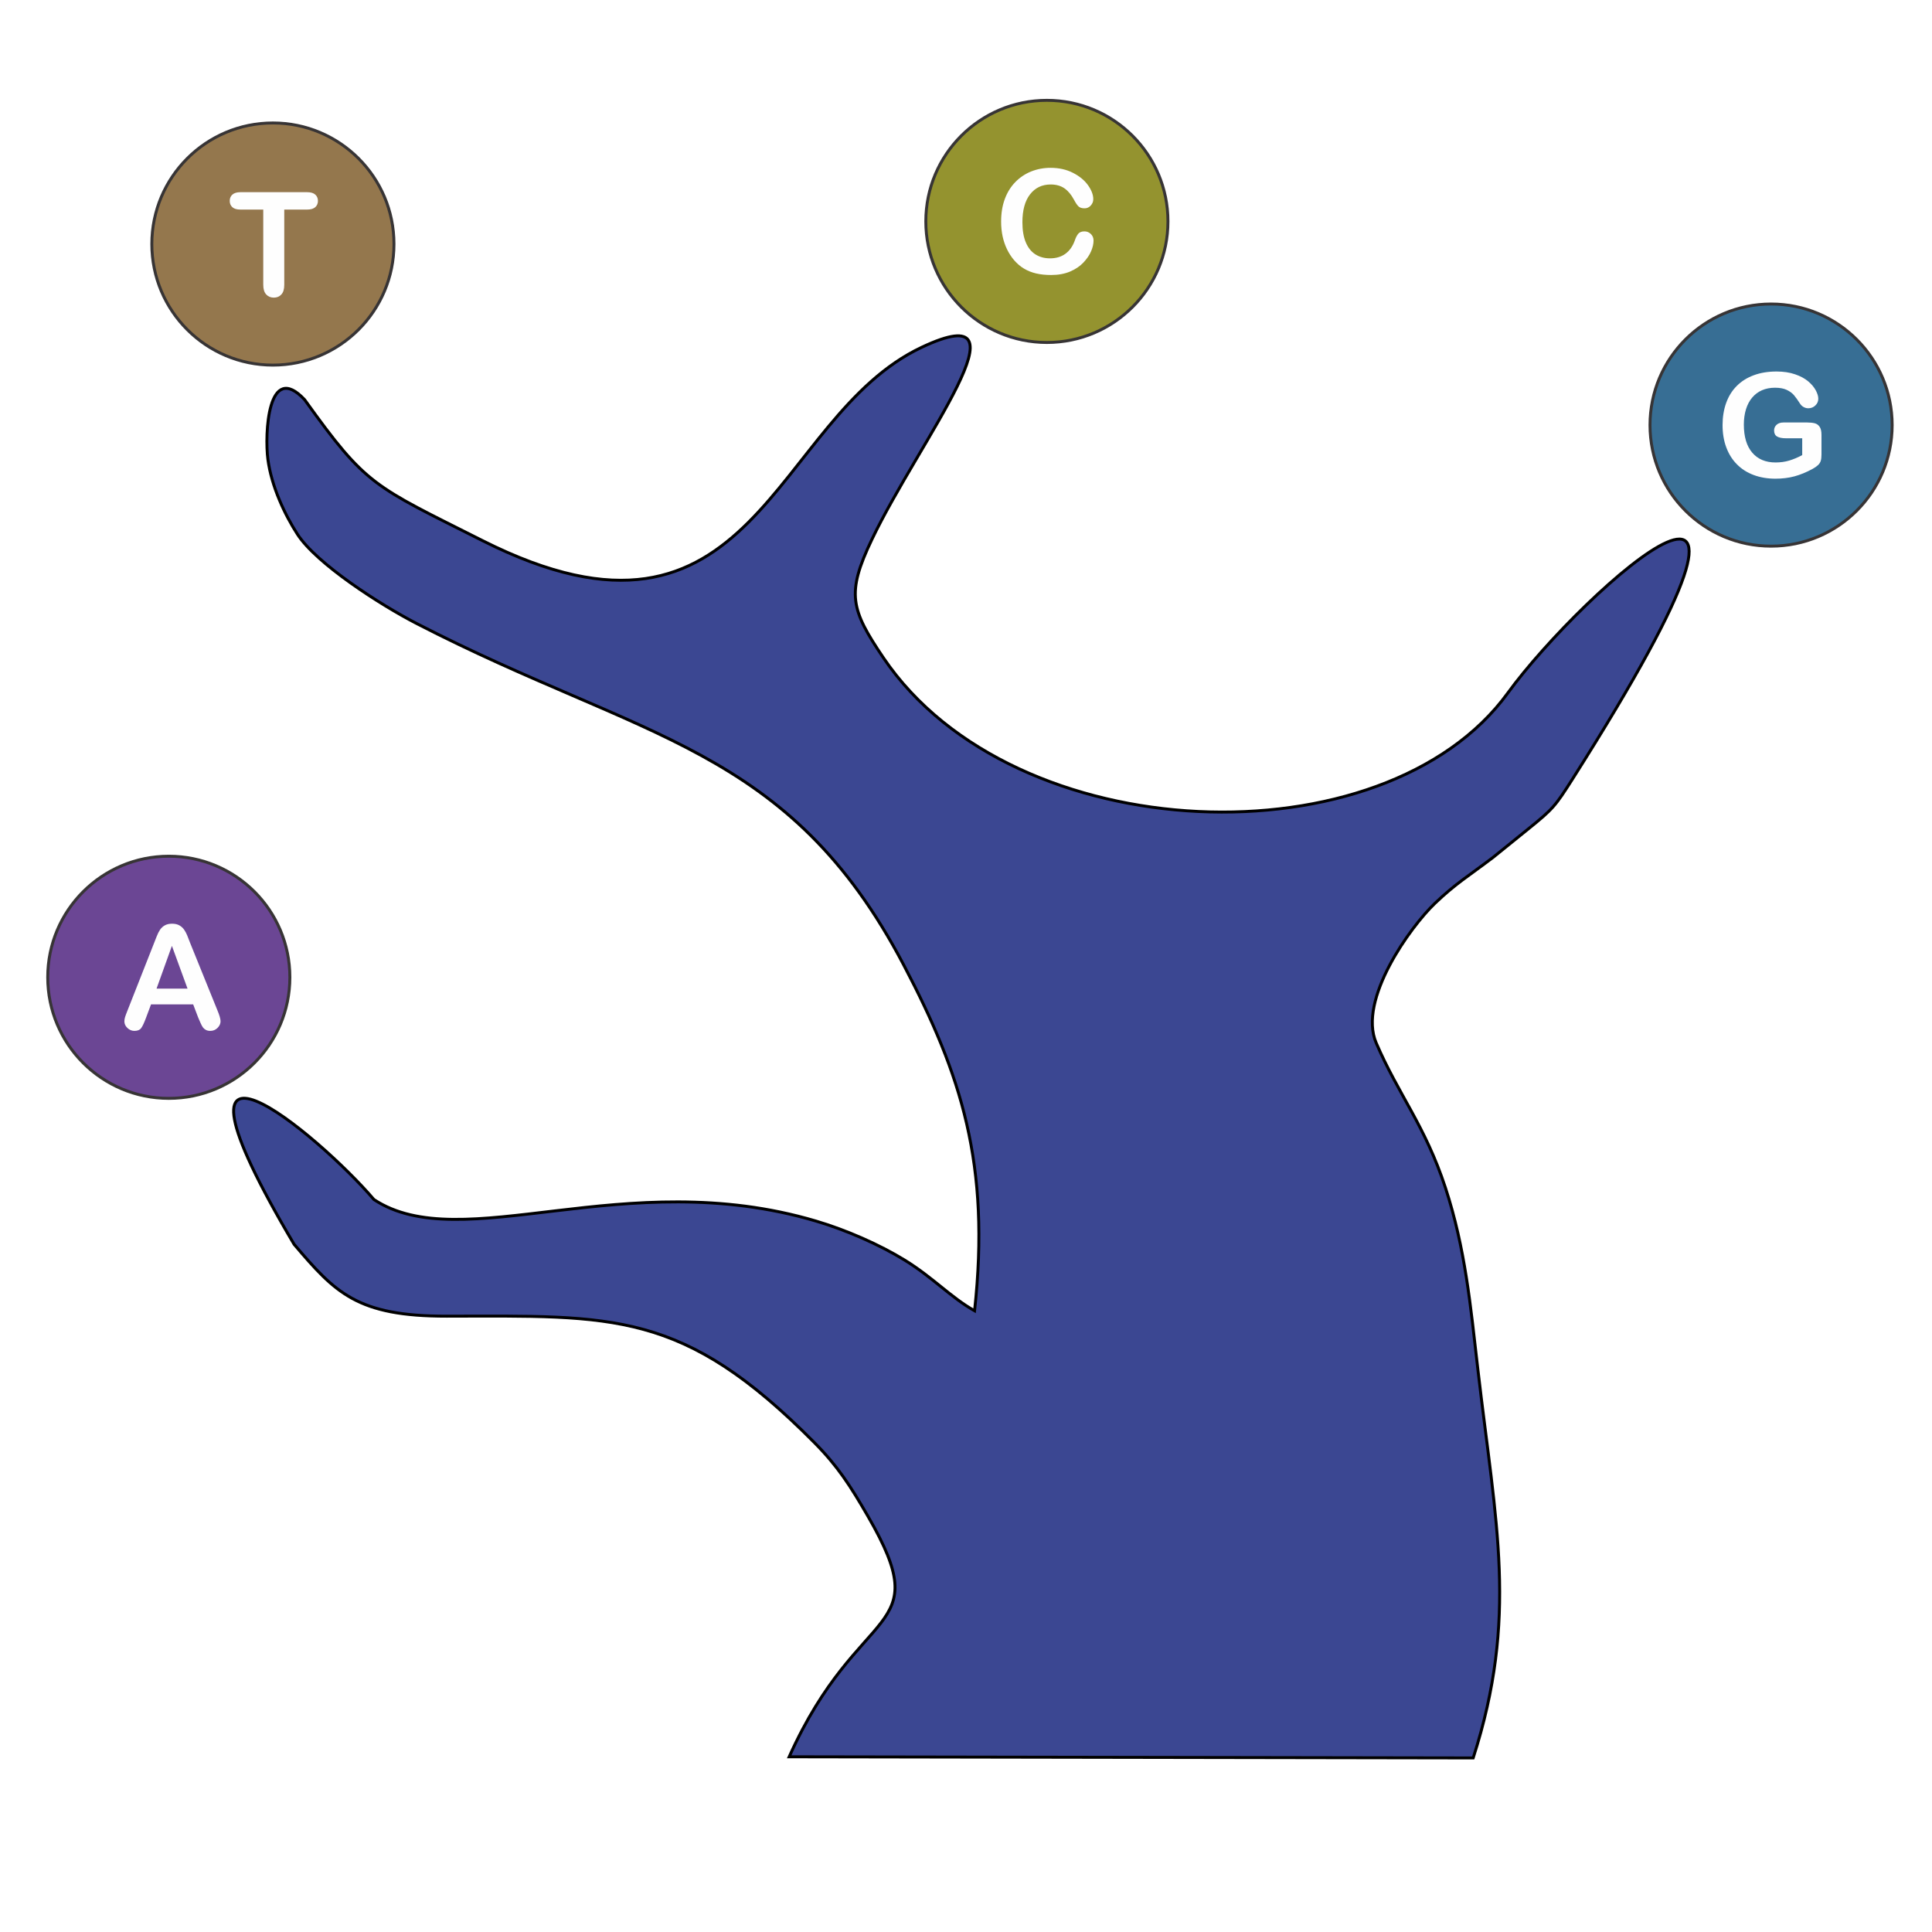
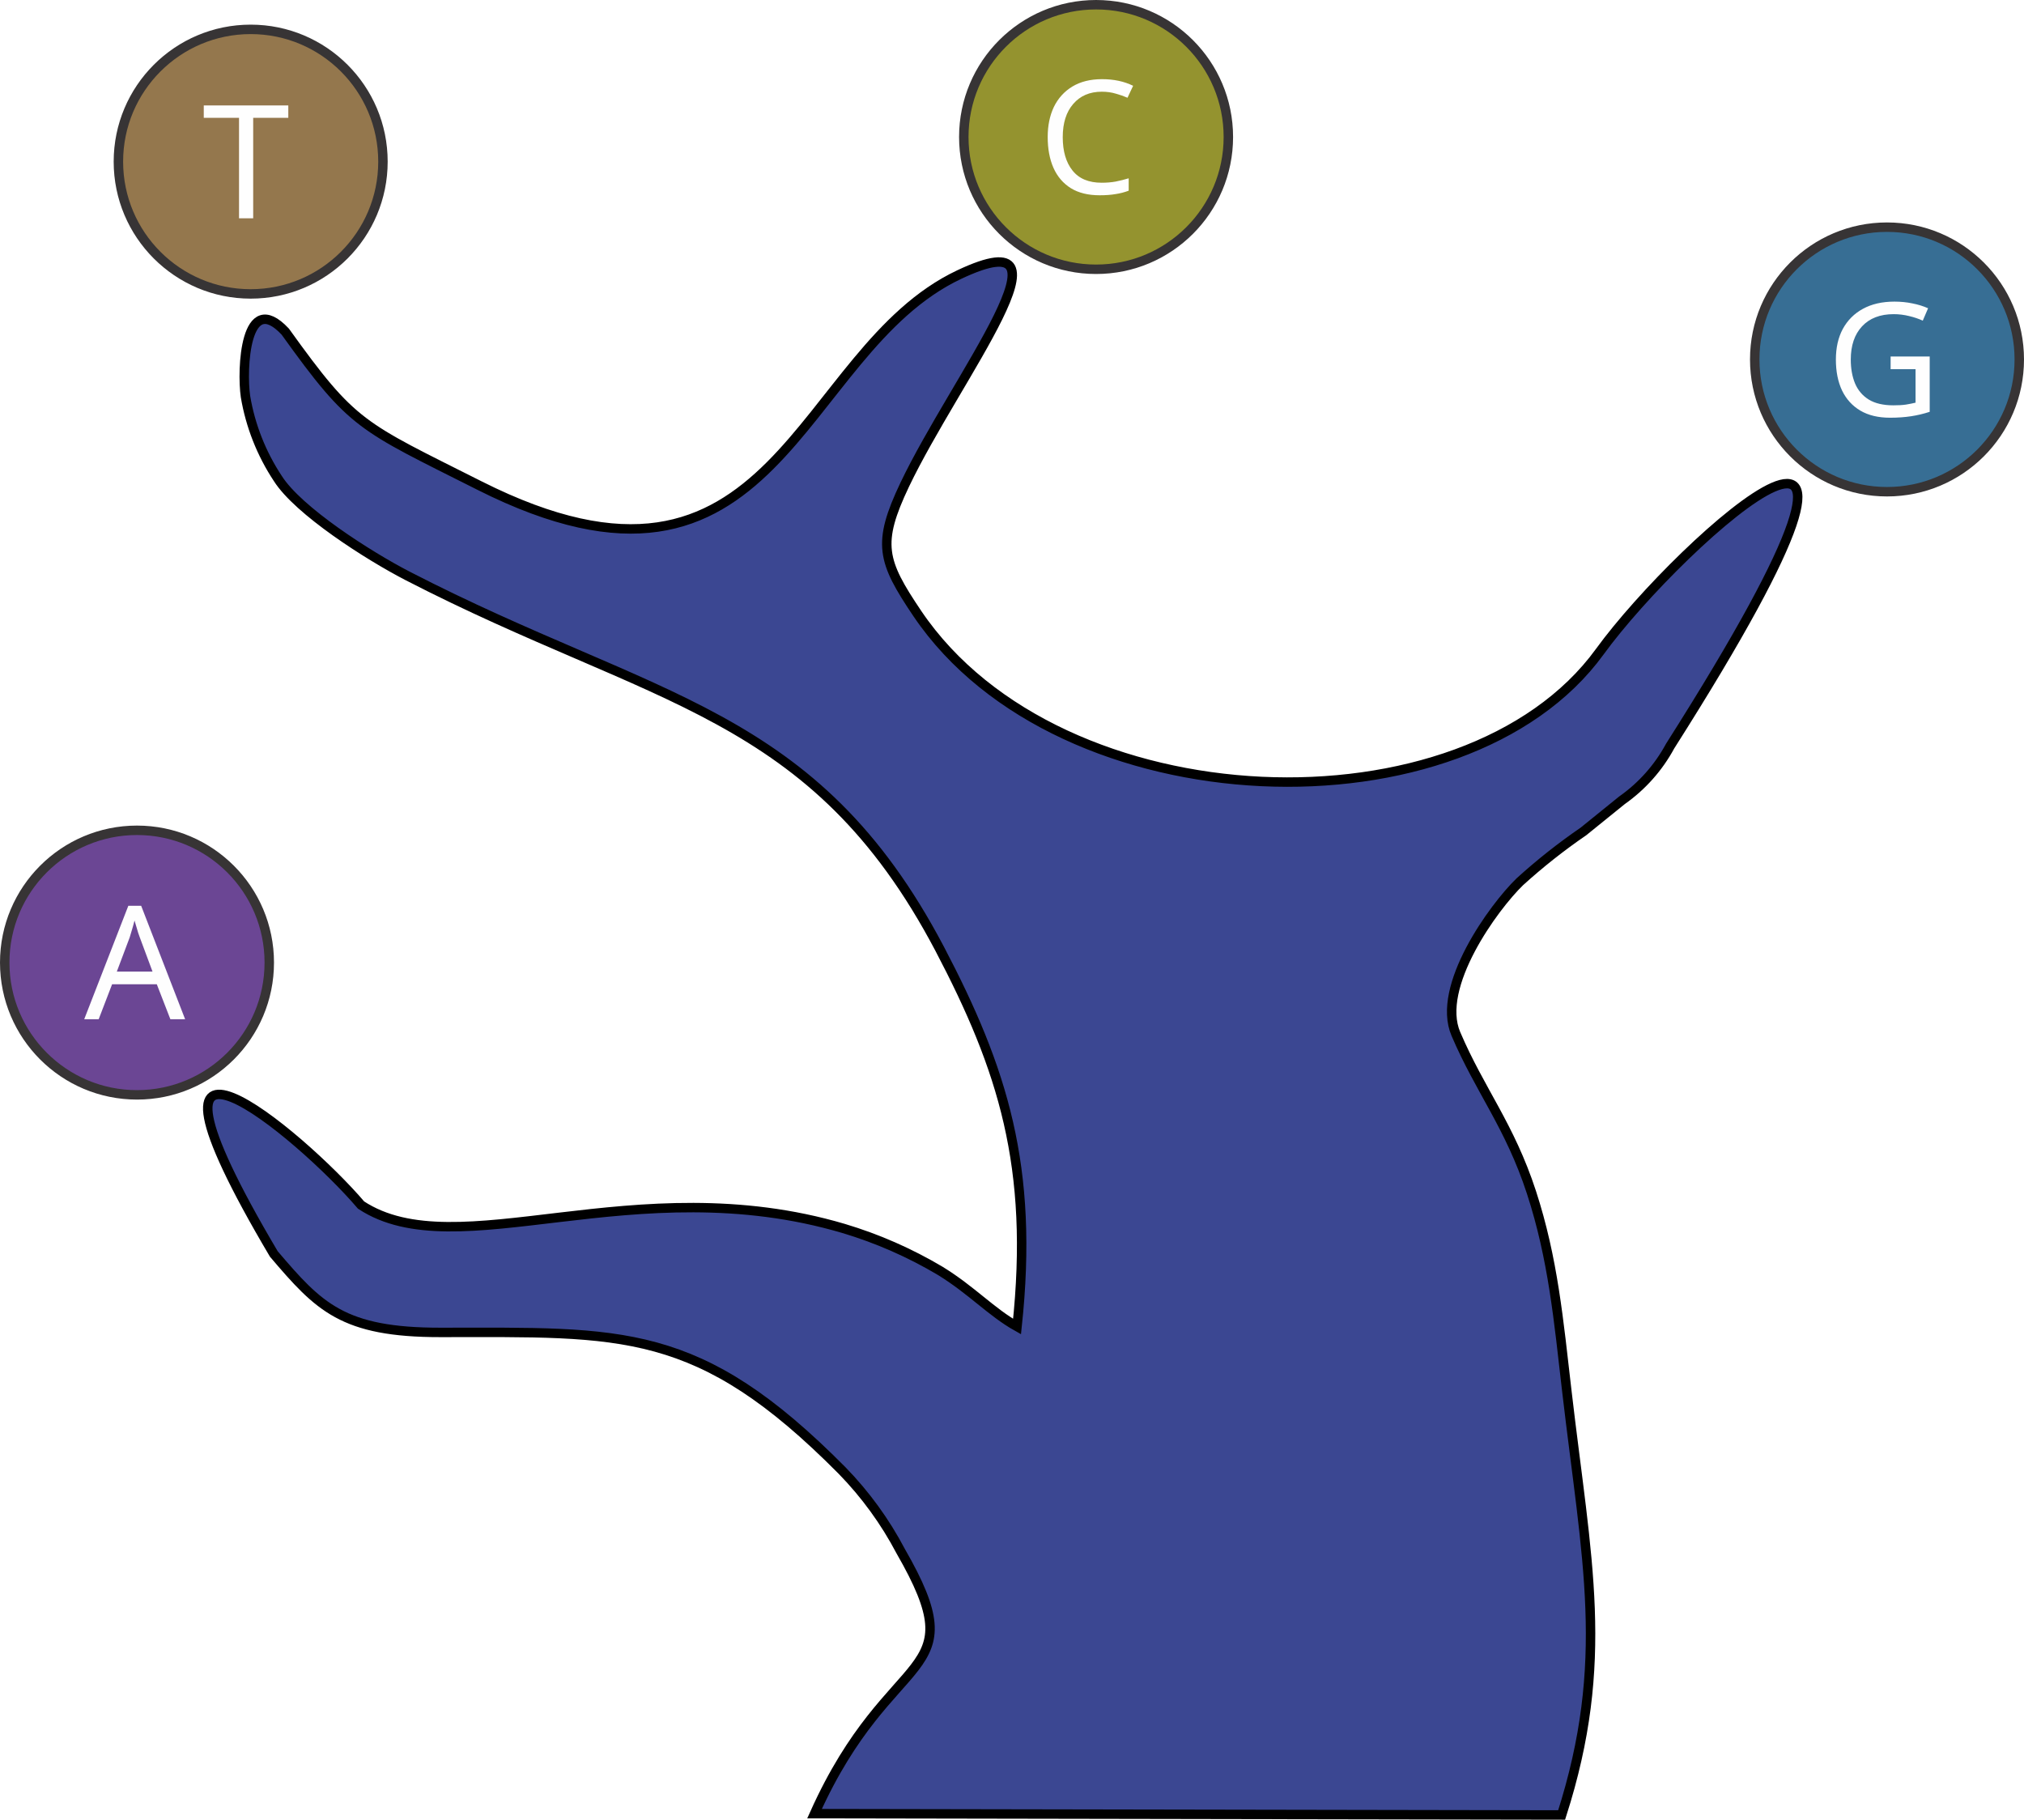
- <svg xmlns="http://www.w3.org/2000/svg" xml:space="preserve" version="1.1" style="shape-rendering:geometricPrecision; text-rendering:geometricPrecision; image-rendering:optimizeQuality; fill-rule:evenodd; clip-rule:evenodd" viewBox="0 0 5000 5000">
+ <svg xmlns="http://www.w3.org/2000/svg" viewBox="0 0 214.37 192.76">
  <defs>
-     <style type="text/css">
-    
-     .str0 {stroke:#373435;stroke-width:7.62;stroke-miterlimit:22.926}
-     .str1 {stroke:black;stroke-width:7.62;stroke-miterlimit:22.926}
-     .fil3 {fill:#3B4792}
-     .fil0 {fill:#376E94}
-     .fil6 {fill:#6B4694}
-     .fil1 {fill:#94774D}
-     .fil2 {fill:#94932F}
-     .fil5 {fill:#FEFEFE;fill-rule:nonzero}
-     .fil4 {fill:#FEFEFE;fill-rule:nonzero}
-    
-   </style>
+     <style>.cls-1{fill:#376e94;}.cls-1,.cls-2,.cls-3,.cls-6{stroke:#373435;}.cls-1,.cls-2,.cls-3,.cls-4,.cls-6{stroke-miterlimit:22.93;}.cls-2{fill:#94774d;}.cls-3{fill:#94932f;}.cls-4{fill:#3b4792;stroke:#000;fill-rule:evenodd;}.cls-5{isolation:isolate;font-size:16.75px;fill:#fefefe;font-family:MyriadPro-Regular, Myriad Pro;}.cls-6{fill:#6b4694;}</style>
  </defs>
-   <g id="Camada_x0020_1">
-     <g id="_2226589199792">
-       <circle class="fil0 str0" cx="4583.54" cy="1100.13" r="313.34" />
-       <circle class="fil1 str0" cx="706.26" cy="631.57" r="313.34" />
-       <circle class="fil2 str0" cx="2709.33" cy="573" r="313.34" />
-       <path class="fil3 str1" d="M693.28 1188.73c9.31,70.38 43.86,143.5 76.52,193.93 49.32,76.21 213.78,182.18 308.63,231.09 585.24,301.8 962.44,316.41 1260.48,883.83 149.13,283.94 224.52,515.75 183.27,894.68 -61.09,-34.13 -107.17,-85.84 -181.66,-131.58 -64.07,-39.33 -149.85,-77.25 -229.31,-100.75 -495.41,-146.6 -915.81,94.41 -1143.41,-55.5 -142.91,-167.76 -601.13,-550.1 -206.61,115.92 106.73,125.46 163.01,186.2 395.07,185.91 431.47,-0.49 610.53,-16.71 951.39,327.22 60.14,60.67 92.65,111.03 138.73,190.81 179.48,310.74 -22.36,217.47 -204.01,622.28l1770.24 2.99c116.83,-364.18 58.74,-603.15 12.25,-1004.46 -19.42,-167.63 -32.44,-313.02 -83.97,-470.86 -52.54,-160.84 -121.93,-241.43 -179.31,-375.12 -48.09,-112.04 88.83,-300.72 151.38,-360.7 54.16,-51.92 87.98,-71.59 150.78,-119.25l91.23 -73.72c64,-51.7 69.95,-58.97 114.21,-128.59 681.02,-1071.95 25.62,-488.63 -166.7,-223.73 -319.63,440.58 -1278.81,408.31 -1616.23,-90.78 -84.46,-124.97 -96.54,-166.24 -29.97,-305.89 121.1,-254.13 424.91,-637.16 129.05,-497.63 -388.24,183.12 -427.94,857.35 -1136.78,500.22 -282.91,-142.56 -299.18,-140.21 -460.28,-364.81 -95.77,-101.99 -103.4,90.83 -94.99,154.49z" />
-       <path class="fil4" d="M4713.98 1125.25l0 51.42c0,6.87 -0.69,12.31 -2,16.37 -1.38,4.12 -3.81,7.81 -7.44,11.05 -3.62,3.31 -8.24,6.5 -13.87,9.56 -16.18,8.75 -31.79,15.12 -46.79,19.18 -14.99,4 -31.36,6 -49.04,6 -20.61,0 -39.42,-3.19 -56.35,-9.5 -16.99,-6.37 -31.42,-15.55 -43.35,-27.67 -12,-12.06 -21.18,-26.68 -27.55,-43.86 -6.44,-17.24 -9.62,-36.42 -9.62,-57.66 0,-20.86 3.12,-39.92 9.3,-57.29 6.25,-17.3 15.37,-31.98 27.49,-44.1 12.06,-12.06 26.74,-21.3 44.11,-27.68 17.3,-6.43 36.92,-9.62 58.91,-9.62 18.05,0 34.05,2.44 47.91,7.25 13.94,4.81 25.24,10.87 33.86,18.18 8.69,7.31 15.18,15.06 19.62,23.24 4.37,8.18 6.56,15.43 6.56,21.8 0,6.81 -2.56,12.62 -7.62,17.43 -5.06,4.87 -11.12,7.25 -18.24,7.25 -3.88,0 -7.63,-0.88 -11.25,-2.75 -3.62,-1.81 -6.62,-4.37 -9.06,-7.62 -6.74,-10.5 -12.37,-18.43 -16.99,-23.8 -4.68,-5.31 -10.93,-9.87 -18.74,-13.5 -7.87,-3.68 -17.93,-5.5 -30.11,-5.5 -12.56,0 -23.8,2.19 -33.67,6.5 -9.88,4.31 -18.31,10.62 -25.31,18.87 -6.99,8.18 -12.37,18.3 -16.11,30.23 -3.69,12 -5.56,25.24 -5.56,39.74 0,31.48 7.24,55.66 21.67,72.65 14.44,16.93 34.61,25.43 60.41,25.43 12.56,0 24.37,-1.63 35.43,-4.94 10.99,-3.31 22.24,-7.99 33.54,-14.12l0 -43.54 -42.04 0c-10.12,0 -17.8,-1.5 -22.99,-4.56 -5.18,-3.06 -7.75,-8.25 -7.75,-15.62 0,-5.93 2.19,-10.93 6.5,-14.8 4.31,-3.94 10.18,-5.88 17.68,-5.88l61.66 0c7.56,0 13.99,0.69 19.24,2 5.25,1.38 9.5,4.38 12.68,9 3.25,4.62 4.88,11.62 4.88,20.86z" />
-       <path class="fil5" d="M2830.09 622.43c0,8.55 -2.07,17.8 -6.31,27.73 -4.19,9.94 -10.81,19.68 -19.87,29.24 -9,9.62 -20.55,17.37 -34.55,23.36 -14.05,5.94 -30.42,8.94 -49.1,8.94 -14.12,0 -26.99,-1.31 -38.61,-4 -11.55,-2.69 -22.11,-6.87 -31.55,-12.56 -9.43,-5.62 -18.17,-13.12 -26.11,-22.36 -7.06,-8.44 -13.12,-17.81 -18.12,-28.24 -4.99,-10.43 -8.74,-21.61 -11.24,-33.42 -2.5,-11.87 -3.75,-24.43 -3.75,-37.73 0,-21.56 3.13,-40.92 9.43,-57.98 6.25,-17.12 15.31,-31.73 26.99,-43.85 11.75,-12.12 25.43,-21.37 41.17,-27.74 15.74,-6.31 32.55,-9.5 50.35,-9.5 21.74,0 41.05,4.31 58.04,13 16.93,8.62 29.92,19.36 38.98,32.11 9,12.74 13.56,24.74 13.56,36.11 0,6.24 -2.25,11.68 -6.62,16.49 -4.38,4.75 -9.69,7.12 -15.93,7.12 -6.94,0 -12.19,-1.69 -15.62,-4.93 -3.5,-3.32 -7.37,-9 -11.62,-17.06 -7.12,-13.31 -15.43,-23.24 -24.99,-29.86 -9.62,-6.56 -21.37,-9.87 -35.42,-9.87 -22.37,0 -40.11,8.5 -53.35,25.43 -13.25,16.99 -19.87,41.1 -19.87,72.34 0,20.86 2.94,38.23 8.81,52.1 5.81,13.87 14.12,24.18 24.86,31.05 10.75,6.81 23.31,10.24 37.74,10.24 15.61,0 28.8,-3.87 39.6,-11.62 10.81,-7.74 18.93,-19.11 24.43,-34.17 2.31,-7.06 5.19,-12.81 8.62,-17.3 3.37,-4.44 8.87,-6.69 16.43,-6.69 6.5,0 12.06,2.25 16.68,6.81 4.62,4.5 6.94,10.12 6.94,16.81z" />
-       <path class="fil4" d="M794.96 542.37l-59.29 0 0 194.79c0,11.24 -2.5,19.55 -7.56,24.99 -5,5.43 -11.49,8.12 -19.43,8.12 -8.06,0 -14.68,-2.75 -19.74,-8.25 -5.06,-5.5 -7.62,-13.74 -7.62,-24.86l0 -194.79 -59.29 0c-9.3,0 -16.18,-2.06 -20.67,-6.12 -4.5,-4.12 -6.81,-9.56 -6.81,-16.31 0,-6.93 2.37,-12.43 7.06,-16.49 4.68,-4.06 11.49,-6.06 20.42,-6.06l172.93 0c9.43,0 16.36,2.06 20.99,6.25 4.56,4.18 6.87,9.62 6.87,16.3 0,6.75 -2.38,12.19 -7,16.31 -4.62,4.06 -11.56,6.12 -20.86,6.12z" />
-       <circle class="fil6 str0" cx="436.85" cy="2529.22" r="313.34" />
-       <path class="fil5" d="M512.74 2633l-12.81 -33.68 -109.07 0 -12.81 34.36c-5,13.43 -9.24,22.49 -12.8,27.18 -3.5,4.68 -9.31,7.06 -17.37,7.06 -6.81,0 -12.87,-2.5 -18.12,-7.5 -5.25,-5 -7.87,-10.68 -7.87,-16.99 0,-3.69 0.63,-7.5 1.81,-11.37 1.25,-3.94 3.25,-9.31 6.06,-16.31l68.6 -174.17c1.99,-4.99 4.31,-10.99 7.06,-17.99 2.74,-7.06 5.68,-12.87 8.8,-17.49 3.13,-4.62 7.19,-8.37 12.25,-11.25 5.06,-2.87 11.31,-4.31 18.74,-4.31 7.62,0 13.93,1.44 18.99,4.31 5.06,2.88 9.12,6.56 12.25,11.06 3.12,4.5 5.74,9.37 7.87,14.56 2.12,5.18 4.87,12.12 8.12,20.74l70.09 173.11c5.5,13.18 8.25,22.74 8.25,28.73 0,6.19 -2.56,11.94 -7.75,17.12 -5.18,5.19 -11.49,7.75 -18.8,7.75 -4.25,0 -7.94,-0.75 -11,-2.31 -3,-1.5 -5.56,-3.56 -7.68,-6.19 -2.06,-2.62 -4.25,-6.68 -6.62,-12.06 -2.44,-5.43 -4.44,-10.24 -6.19,-14.36zm-107.57 -74.53l80.15 0 -40.42 -110.58 -39.73 110.58z" />
+   <g id="Camada_2" data-name="Camada 2">
+     <g id="Camada_1-2" data-name="Camada 1">
+       <g id="Camada_1-3" data-name="Camada_1">
+         <g id="_2960202667008" data-name=" 2960202667008">
+           <circle class="cls-1" cx="199.86" cy="38.07" r="14.01" />
+           <circle class="cls-2" cx="26.55" cy="17.12" r="14.01" />
+           <circle class="cls-3" cx="116.09" cy="14.51" r="14.01" />
+           <path class="cls-4" d="M26,42a22.5,22.5,0,0,0,3.42,8.67C31.59,54.1,39,58.84,43.18,61c26.16,13.49,43,14.14,56.35,39.5,6.66,12.7,10,23.06,8.19,40-2.73-1.53-4.79-3.84-8.12-5.89a45.63,45.63,0,0,0-10.25-4.5c-22.15-6.55-40.94,4.22-51.11-2.48-6.39-7.5-26.87-24.59-9.24,5.18,4.78,5.61,7.29,8.32,17.66,8.31,19.29,0,27.29-.75,42.53,14.63a36.68,36.68,0,0,1,6.2,8.53c8,13.89-1,9.72-9.12,27.81l79.13.14c5.22-16.28,2.63-27,.55-44.9-.87-7.49-1.45-14-3.75-21.05s-5.45-10.79-8-16.77c-2.15-5,4-13.44,6.77-16.12a63,63,0,0,1,6.74-5.33l4.08-3.3a16.75,16.75,0,0,0,5.1-5.74c30.44-47.92,1.15-21.85-7.45-10C155.13,88.74,112.26,87.3,97.17,65c-3.77-5.59-4.31-7.43-1.34-13.68,5.42-11.35,19-28.48,5.77-22.24C84.25,37.26,82.47,67.39,50.79,51.43c-12.65-6.37-13.37-6.27-20.58-16.31C25.93,30.56,25.59,39.18,26,42Z" />
+           <text class="cls-5" transform="translate(193.43 44.07)">G</text>
+           <text class="cls-5" transform="translate(109.95 20.51)">C</text>
+           <text class="cls-5" transform="translate(21.41 23.12)">T</text>
+           <circle class="cls-6" cx="14.51" cy="101.95" r="14.01" />
+           <text class="cls-5" transform="translate(8.92 107.95)">A</text>
+         </g>
+       </g>
    </g>
  </g>
</svg>
